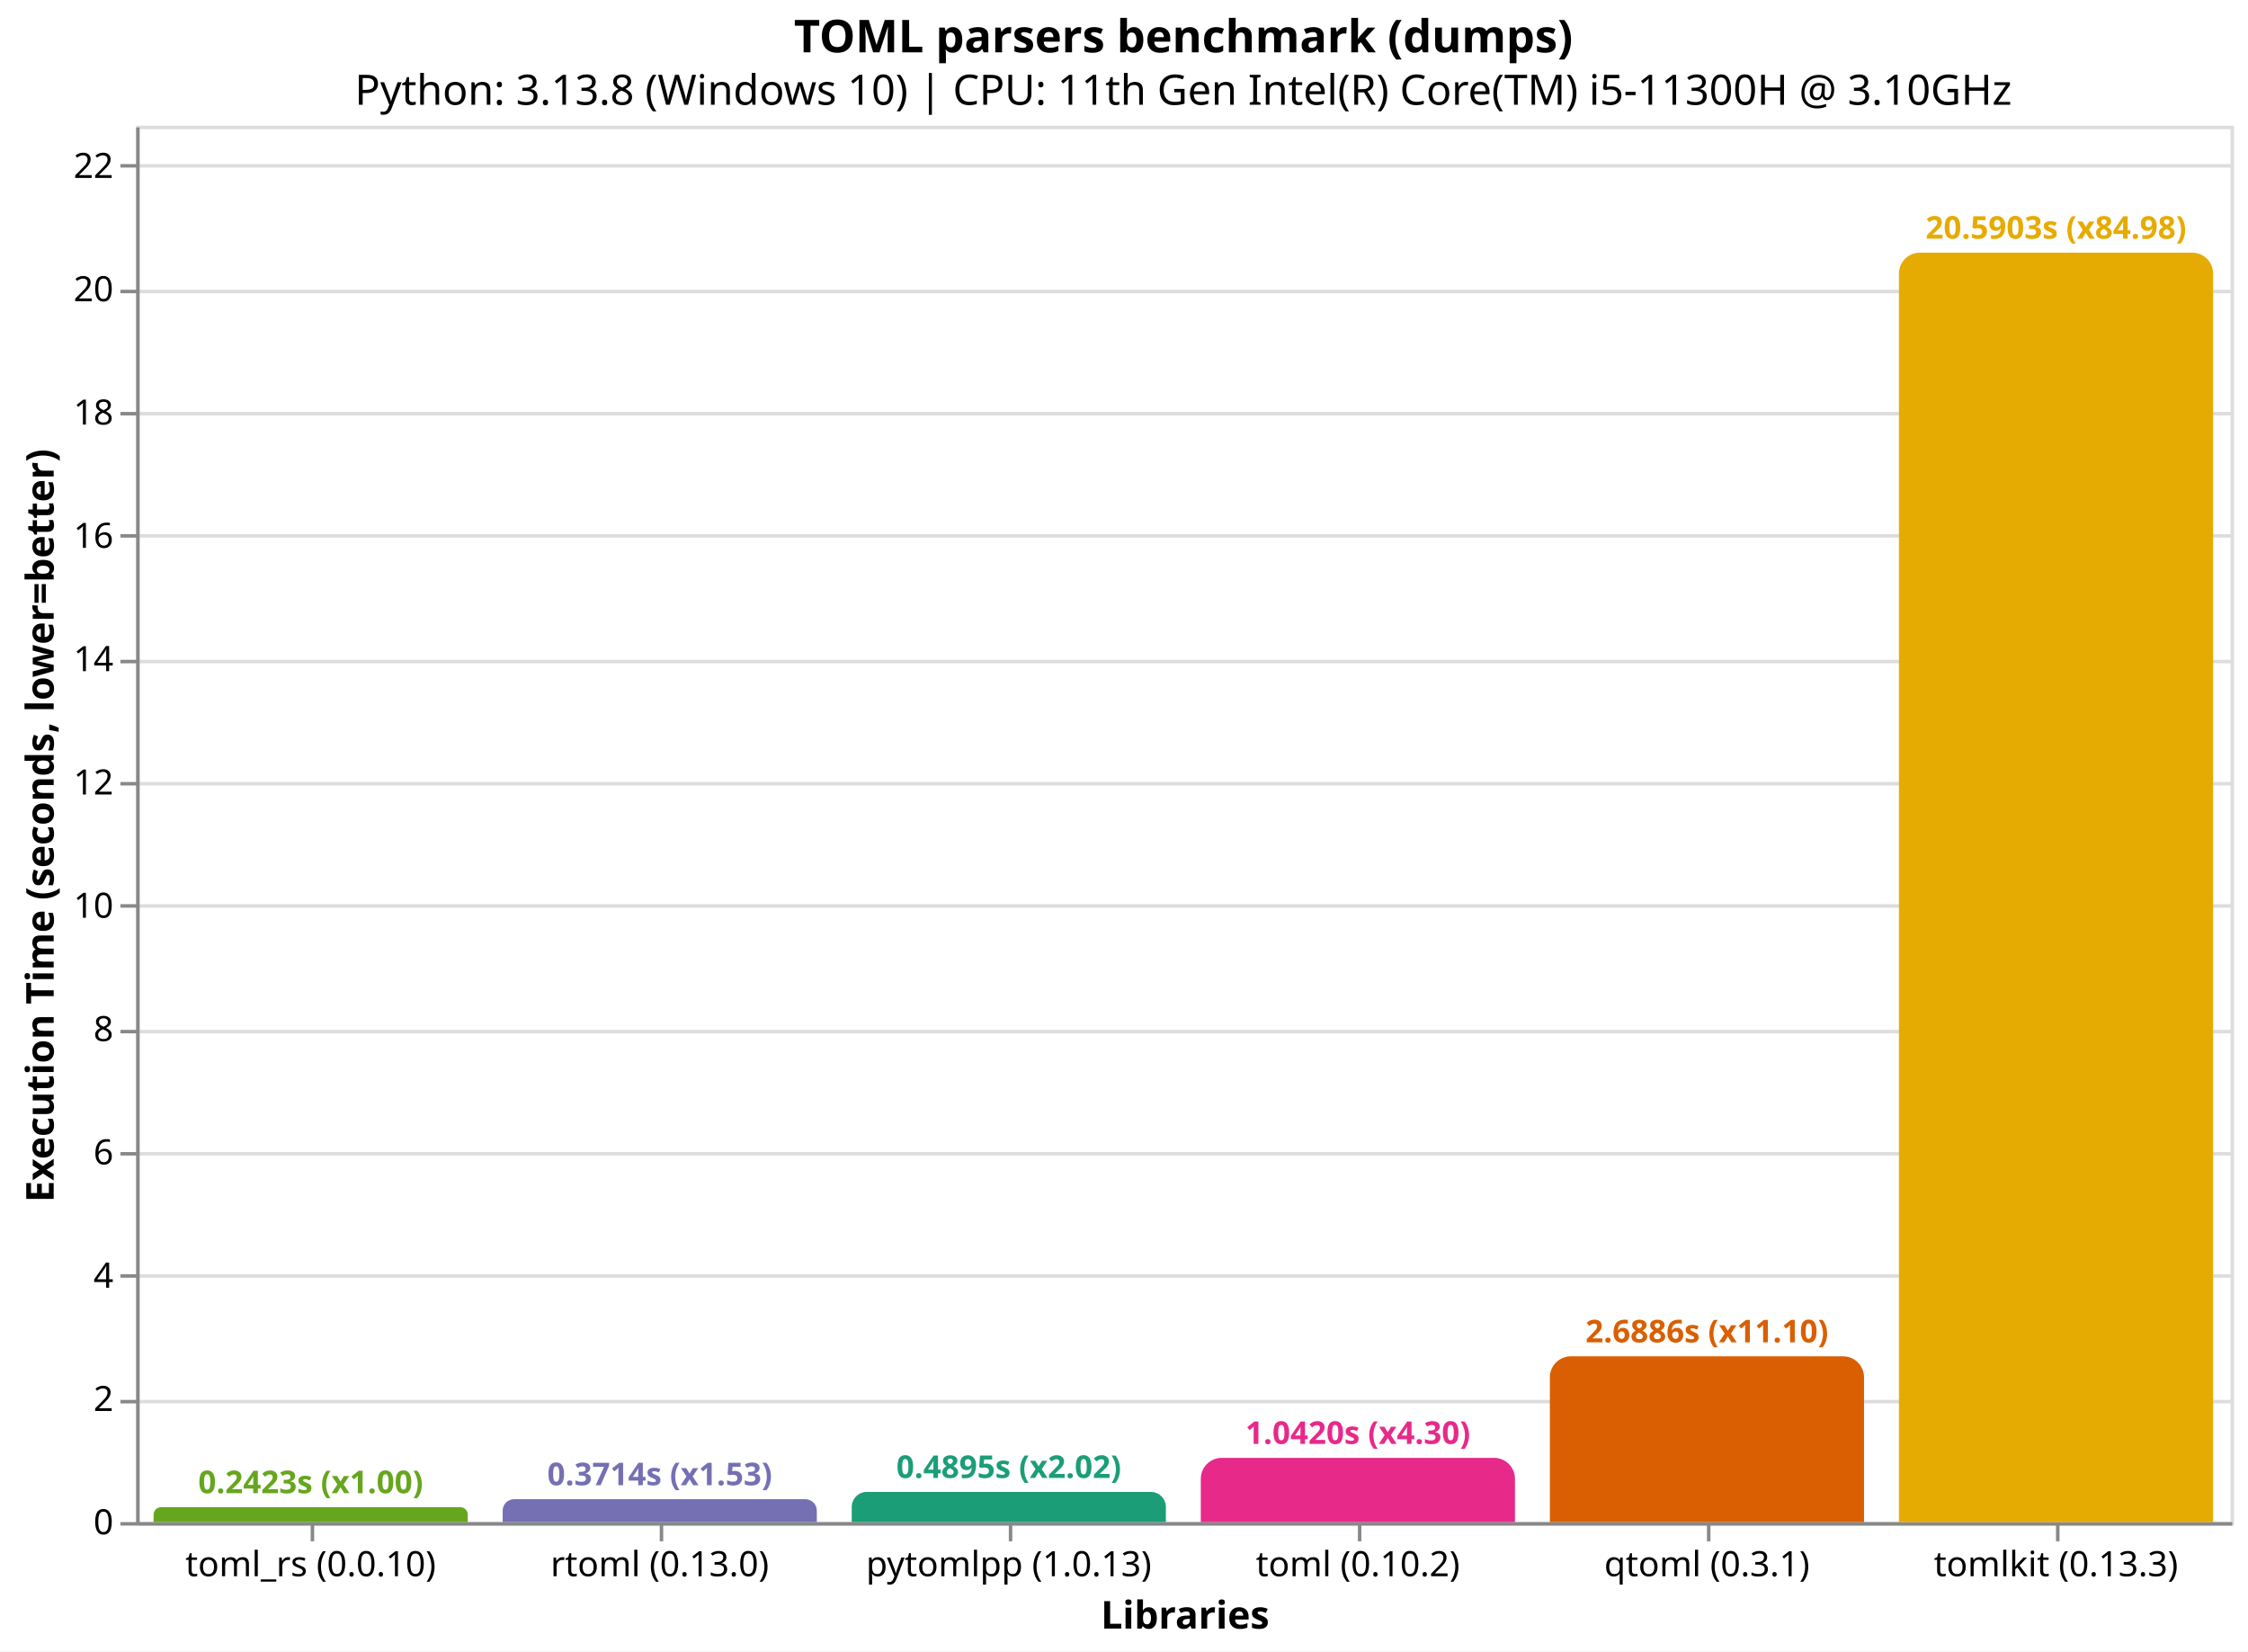
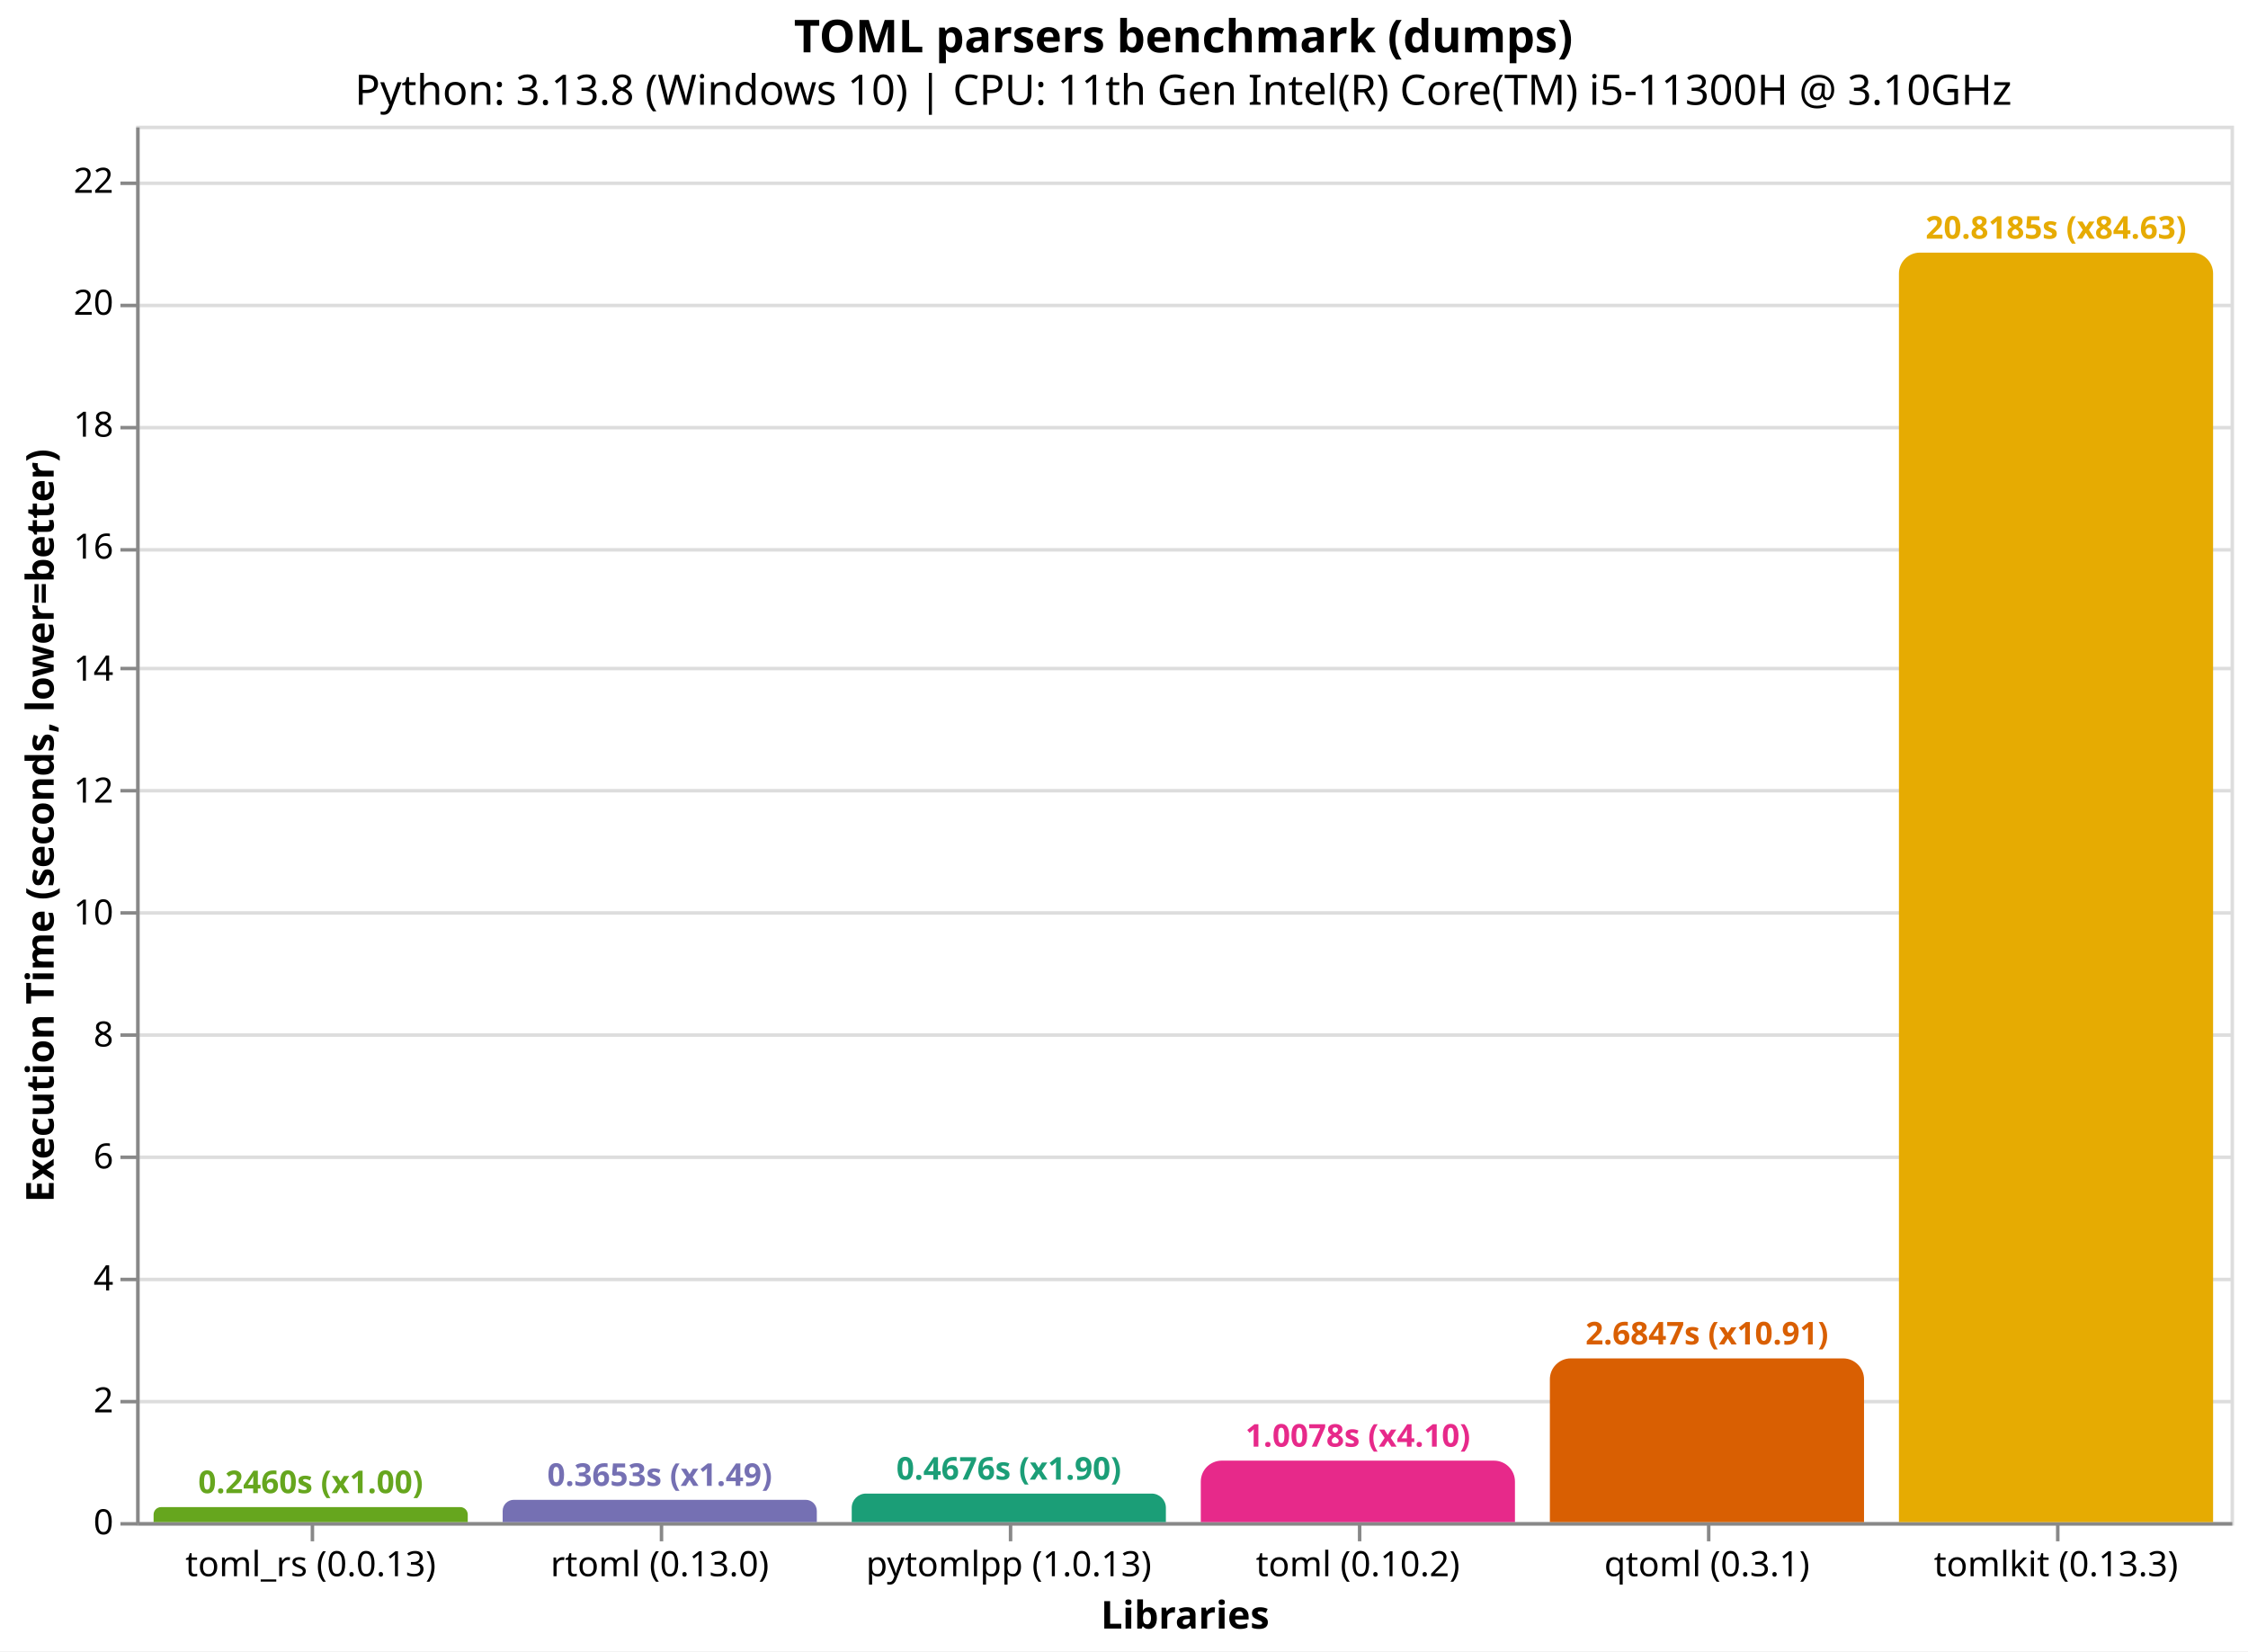
<svg xmlns="http://www.w3.org/2000/svg" version="1.1" class="marks" width="644" height="473" viewBox="0 0 644 473">
  <rect width="644" height="473" fill="white" />
  <g fill="none" stroke-miterlimit="10" transform="translate(39,36)">
    <g class="mark-group role-frame root" role="graphics-object" aria-roledescription="group mark container">
      <g transform="translate(0,0)">
        <path class="background" aria-hidden="true" d="M0.5,0.5h600v400h-600Z" stroke="#ddd" />
        <g>
          <g class="mark-group role-axis" aria-hidden="true">
            <g transform="translate(0.5,0.5)">
              <path class="background" aria-hidden="true" d="M0,0h0v0h0Z" pointer-events="none" />
              <g>
                <g class="mark-rule role-axis-grid" pointer-events="none">
                  <line transform="translate(0,400)" x2="600" y2="0" stroke="#ddd" stroke-width="1" opacity="1" />
                  <line transform="translate(0,365)" x2="600" y2="0" stroke="#ddd" stroke-width="1" opacity="1" />
-                   <line transform="translate(0,329)" x2="600" y2="0" stroke="#ddd" stroke-width="1" opacity="1" />
-                   <line transform="translate(0,294)" x2="600" y2="0" stroke="#ddd" stroke-width="1" opacity="1" />
-                   <line transform="translate(0,259)" x2="600" y2="0" stroke="#ddd" stroke-width="1" opacity="1" />
-                   <line transform="translate(0,223)" x2="600" y2="0" stroke="#ddd" stroke-width="1" opacity="1" />
-                   <line transform="translate(0,188)" x2="600" y2="0" stroke="#ddd" stroke-width="1" opacity="1" />
-                   <line transform="translate(0,153)" x2="600" y2="0" stroke="#ddd" stroke-width="1" opacity="1" />
-                   <line transform="translate(0,117)" x2="600" y2="0" stroke="#ddd" stroke-width="1" opacity="1" />
-                   <line transform="translate(0,82)" x2="600" y2="0" stroke="#ddd" stroke-width="1" opacity="1" />
-                   <line transform="translate(0,47)" x2="600" y2="0" stroke="#ddd" stroke-width="1" opacity="1" />
-                   <line transform="translate(0,11)" x2="600" y2="0" stroke="#ddd" stroke-width="1" opacity="1" />
-                 </g>
-               </g>
-               <path class="foreground" aria-hidden="true" d="" pointer-events="none" display="none" />
-             </g>
-           </g>
-           <g class="mark-group role-axis" role="graphics-symbol" aria-roledescription="axis" aria-label="X-axis titled 'Libraries' for a discrete scale with 6 values: toml_rs (0.0.10), rtoml (0.13.0), pytomlpp (1.0.13), toml (0.10.2), qtoml (0.3.1), tomlkit (0.13.3)">
+                   <line transform="translate(0,330)" x2="600" y2="0" stroke="#ddd" stroke-width="1" opacity="1" />
+                   <line transform="translate(0,295)" x2="600" y2="0" stroke="#ddd" stroke-width="1" opacity="1" />
+                   <line transform="translate(0,260)" x2="600" y2="0" stroke="#ddd" stroke-width="1" opacity="1" />
+                   <line transform="translate(0,225)" x2="600" y2="0" stroke="#ddd" stroke-width="1" opacity="1" />
+                   <line transform="translate(0,190)" x2="600" y2="0" stroke="#ddd" stroke-width="1" opacity="1" />
+                   <line transform="translate(0,155)" x2="600" y2="0" stroke="#ddd" stroke-width="1" opacity="1" />
+                   <line transform="translate(0,121)" x2="600" y2="0" stroke="#ddd" stroke-width="1" opacity="1" />
+                   <line transform="translate(0,86)" x2="600" y2="0" stroke="#ddd" stroke-width="1" opacity="1" />
+                   <line transform="translate(0,51)" x2="600" y2="0" stroke="#ddd" stroke-width="1" opacity="1" />
+                   <line transform="translate(0,16)" x2="600" y2="0" stroke="#ddd" stroke-width="1" opacity="1" />
+                 </g>
+               </g>
+               <path class="foreground" aria-hidden="true" d="" pointer-events="none" display="none" />
+             </g>
+           </g>
+           <g class="mark-group role-axis" role="graphics-symbol" aria-roledescription="axis" aria-label="X-axis titled 'Libraries' for a discrete scale with 6 values: toml_rs (0.0.13), rtoml (0.13.0), pytomlpp (1.0.13), toml (0.10.2), qtoml (0.3.1), tomlkit (0.13.3)">
            <g transform="translate(0.5,400.5)">
              <path class="background" aria-hidden="true" d="M0,0h0v0h0Z" pointer-events="none" />
              <g>
                <g class="mark-rule role-axis-tick" pointer-events="none">
                  <line transform="translate(50,0)" x2="0" y2="5" stroke="#888" stroke-width="1" opacity="1" />
                  <line transform="translate(150,0)" x2="0" y2="5" stroke="#888" stroke-width="1" opacity="1" />
                  <line transform="translate(250,0)" x2="0" y2="5" stroke="#888" stroke-width="1" opacity="1" />
                  <line transform="translate(350,0)" x2="0" y2="5" stroke="#888" stroke-width="1" opacity="1" />
                  <line transform="translate(450,0)" x2="0" y2="5" stroke="#888" stroke-width="1" opacity="1" />
                  <line transform="translate(550,0)" x2="0" y2="5" stroke="#888" stroke-width="1" opacity="1" />
                </g>
                <g class="mark-text role-axis-label" pointer-events="none">
-                   <text text-anchor="middle" transform="translate(49.5,15)" font-family="sans-serif" font-size="10px" fill="#000" opacity="1">toml_rs (0.0.10)</text>
+                   <text text-anchor="middle" transform="translate(49.5,15)" font-family="sans-serif" font-size="10px" fill="#000" opacity="1">toml_rs (0.0.13)</text>
                  <text text-anchor="middle" transform="translate(149.5,15)" font-family="sans-serif" font-size="10px" fill="#000" opacity="1">rtoml (0.13.0)</text>
                  <text text-anchor="middle" transform="translate(249.5,15)" font-family="sans-serif" font-size="10px" fill="#000" opacity="1">pytomlpp (1.0.13)</text>
                  <text text-anchor="middle" transform="translate(349.5,15)" font-family="sans-serif" font-size="10px" fill="#000" opacity="1">toml (0.10.2)</text>
                  <text text-anchor="middle" transform="translate(449.5,15)" font-family="sans-serif" font-size="10px" fill="#000" opacity="1">qtoml (0.3.1)</text>
                  <text text-anchor="middle" transform="translate(549.5,15)" font-family="sans-serif" font-size="10px" fill="#000" opacity="1">tomlkit (0.13.3)</text>
                </g>
                <g class="mark-rule role-axis-domain" pointer-events="none">
                  <line transform="translate(0,0)" x2="600" y2="0" stroke="#888" stroke-width="1" opacity="1" />
                </g>
                <g class="mark-text role-axis-title" pointer-events="none">
                  <text text-anchor="middle" transform="translate(300,30)" font-family="sans-serif" font-size="11px" font-weight="bold" fill="#000" opacity="1">Libraries</text>
                </g>
              </g>
              <path class="foreground" aria-hidden="true" d="" pointer-events="none" display="none" />
            </g>
          </g>
          <g class="mark-group role-axis" role="graphics-symbol" aria-roledescription="axis" aria-label="Y-axis titled 'Execution Time (seconds, lower=better)' for a linear scale with values from 0 to 23">
            <g transform="translate(0.5,0.5)">
              <path class="background" aria-hidden="true" d="M0,0h0v0h0Z" pointer-events="none" />
              <g>
                <g class="mark-rule role-axis-tick" pointer-events="none">
                  <line transform="translate(0,400)" x2="-5" y2="0" stroke="#888" stroke-width="1" opacity="1" />
                  <line transform="translate(0,365)" x2="-5" y2="0" stroke="#888" stroke-width="1" opacity="1" />
-                   <line transform="translate(0,329)" x2="-5" y2="0" stroke="#888" stroke-width="1" opacity="1" />
-                   <line transform="translate(0,294)" x2="-5" y2="0" stroke="#888" stroke-width="1" opacity="1" />
-                   <line transform="translate(0,259)" x2="-5" y2="0" stroke="#888" stroke-width="1" opacity="1" />
-                   <line transform="translate(0,223)" x2="-5" y2="0" stroke="#888" stroke-width="1" opacity="1" />
-                   <line transform="translate(0,188)" x2="-5" y2="0" stroke="#888" stroke-width="1" opacity="1" />
-                   <line transform="translate(0,153)" x2="-5" y2="0" stroke="#888" stroke-width="1" opacity="1" />
-                   <line transform="translate(0,117)" x2="-5" y2="0" stroke="#888" stroke-width="1" opacity="1" />
-                   <line transform="translate(0,82)" x2="-5" y2="0" stroke="#888" stroke-width="1" opacity="1" />
-                   <line transform="translate(0,47)" x2="-5" y2="0" stroke="#888" stroke-width="1" opacity="1" />
-                   <line transform="translate(0,11)" x2="-5" y2="0" stroke="#888" stroke-width="1" opacity="1" />
+                   <line transform="translate(0,330)" x2="-5" y2="0" stroke="#888" stroke-width="1" opacity="1" />
+                   <line transform="translate(0,295)" x2="-5" y2="0" stroke="#888" stroke-width="1" opacity="1" />
+                   <line transform="translate(0,260)" x2="-5" y2="0" stroke="#888" stroke-width="1" opacity="1" />
+                   <line transform="translate(0,225)" x2="-5" y2="0" stroke="#888" stroke-width="1" opacity="1" />
+                   <line transform="translate(0,190)" x2="-5" y2="0" stroke="#888" stroke-width="1" opacity="1" />
+                   <line transform="translate(0,155)" x2="-5" y2="0" stroke="#888" stroke-width="1" opacity="1" />
+                   <line transform="translate(0,121)" x2="-5" y2="0" stroke="#888" stroke-width="1" opacity="1" />
+                   <line transform="translate(0,86)" x2="-5" y2="0" stroke="#888" stroke-width="1" opacity="1" />
+                   <line transform="translate(0,51)" x2="-5" y2="0" stroke="#888" stroke-width="1" opacity="1" />
+                   <line transform="translate(0,16)" x2="-5" y2="0" stroke="#888" stroke-width="1" opacity="1" />
                </g>
                <g class="mark-text role-axis-label" pointer-events="none">
                  <text text-anchor="end" transform="translate(-7,403)" font-family="sans-serif" font-size="10px" fill="#000" opacity="1">0</text>
-                   <text text-anchor="end" transform="translate(-7,367.6789)" font-family="sans-serif" font-size="10px" fill="#000" opacity="1">2</text>
-                   <text text-anchor="end" transform="translate(-7,332.3578)" font-family="sans-serif" font-size="10px" fill="#000" opacity="1">4</text>
-                   <text text-anchor="end" transform="translate(-7,297.0368)" font-family="sans-serif" font-size="10px" fill="#000" opacity="1">6</text>
-                   <text text-anchor="end" transform="translate(-7,261.7157)" font-family="sans-serif" font-size="10px" fill="#000" opacity="1">8</text>
-                   <text text-anchor="end" transform="translate(-7,226.3946)" font-family="sans-serif" font-size="10px" fill="#000" opacity="1">10</text>
-                   <text text-anchor="end" transform="translate(-7,191.0735)" font-family="sans-serif" font-size="10px" fill="#000" opacity="1">12</text>
-                   <text text-anchor="end" transform="translate(-7,155.7524)" font-family="sans-serif" font-size="10px" fill="#000" opacity="1">14</text>
-                   <text text-anchor="end" transform="translate(-7,120.4314)" font-family="sans-serif" font-size="10px" fill="#000" opacity="1">16</text>
-                   <text text-anchor="end" transform="translate(-7,85.11028)" font-family="sans-serif" font-size="10px" fill="#000" opacity="1">18</text>
-                   <text text-anchor="end" transform="translate(-7,49.7892)" font-family="sans-serif" font-size="10px" fill="#000" opacity="1">20</text>
-                   <text text-anchor="end" transform="translate(-7,14.46811)" font-family="sans-serif" font-size="10px" fill="#000" opacity="1">22</text>
+                   <text text-anchor="end" transform="translate(-7,368.0661)" font-family="sans-serif" font-size="10px" fill="#000" opacity="1">2</text>
+                   <text text-anchor="end" transform="translate(-7,333.1322)" font-family="sans-serif" font-size="10px" fill="#000" opacity="1">4</text>
+                   <text text-anchor="end" transform="translate(-7,298.1983)" font-family="sans-serif" font-size="10px" fill="#000" opacity="1">6</text>
+                   <text text-anchor="end" transform="translate(-7,263.2644)" font-family="sans-serif" font-size="10px" fill="#000" opacity="1">8</text>
+                   <text text-anchor="end" transform="translate(-7,228.3305)" font-family="sans-serif" font-size="10px" fill="#000" opacity="1">10</text>
+                   <text text-anchor="end" transform="translate(-7,193.3965)" font-family="sans-serif" font-size="10px" fill="#000" opacity="1">12</text>
+                   <text text-anchor="end" transform="translate(-7,158.4626)" font-family="sans-serif" font-size="10px" fill="#000" opacity="1">14</text>
+                   <text text-anchor="end" transform="translate(-7,123.5287)" font-family="sans-serif" font-size="10px" fill="#000" opacity="1">16</text>
+                   <text text-anchor="end" transform="translate(-7,88.59482)" font-family="sans-serif" font-size="10px" fill="#000" opacity="1">18</text>
+                   <text text-anchor="end" transform="translate(-7,53.66091)" font-family="sans-serif" font-size="10px" fill="#000" opacity="1">20</text>
+                   <text text-anchor="end" transform="translate(-7,18.727)" font-family="sans-serif" font-size="10px" fill="#000" opacity="1">22</text>
                </g>
                <g class="mark-rule role-axis-domain" pointer-events="none">
                  <line transform="translate(0,400)" x2="0" y2="-400" stroke="#888" stroke-width="1" opacity="1" />
                </g>
                <g class="mark-text role-axis-title" pointer-events="none">
                  <text text-anchor="middle" transform="translate(-22.12305,200) rotate(-90) translate(0,-2)" font-family="sans-serif" font-size="11px" font-weight="bold" fill="#000" opacity="1">Execution Time (seconds, lower=better)</text>
                </g>
              </g>
              <path class="foreground" aria-hidden="true" d="" pointer-events="none" display="none" />
            </g>
          </g>
          <g class="mark-group role-scope" role="graphics-object" aria-roledescription="group mark container">
-             <g transform="translate(5,395.721)">
-               <path class="background" aria-hidden="true" d="M2.14,0L87.86,0C89.041,0,90,0.959,90,2.14L90,4.279C90,4.279,90,4.279,90,4.279L0,4.279C0,4.279,0,4.279,0,4.279L0,2.14C0,0.959,0.959,0,2.14,0Z" />
+             <g transform="translate(5,395.7034)">
+               <path class="background" aria-hidden="true" d="M2.148,0L87.852,0C89.037,0,90,0.963,90,2.148L90,4.297C90,4.297,90,4.297,90,4.297L0,4.297C0,4.297,0,4.297,0,4.297L0,2.148C0,0.963,0.963,0,2.148,0Z" />
              <g clip-path="url(#clip8)">
                <g class="mark-group role-scope" role="graphics-object" aria-roledescription="group mark container">
-                   <g transform="translate(0,-395.721)">
-                     <path class="background" aria-hidden="true" d="M0,0h90v0h-90Z" />
-                     <g>
-                       <g class="mark-rect role-mark layer_0_marks" role="graphics-object" aria-roledescription="rect mark container">
-                         <path aria-label="Libraries: toml_rs (0.0.10); Execution Time (seconds, lower=better): 0.2422928; parser: toml_rs (0.0.10); Execution Time (s): 0.2423; Slowdown: 1.00" role="graphics-symbol" aria-roledescription="bar" d="M0,395.721h90v4.279h-90Z" fill="#66a61e" />
-                       </g>
-                     </g>
-                     <path class="foreground" aria-hidden="true" d="" display="none" />
-                   </g>
-                 </g>
-               </g>
-               <path class="foreground" aria-hidden="true" d="" display="none" />
-             </g>
-             <g transform="translate(105,393.4404)">
-               <path class="background" aria-hidden="true" d="M3.28,0L86.72,0C88.53,0,90,1.47,90,3.28L90,6.56C90,6.56,90,6.56,90,6.56L0,6.56C0,6.56,0,6.56,0,6.56L0,3.28C0,1.47,1.47,0,3.28,0Z" />
+                   <g transform="translate(0,-395.7034)">
+                     <path class="background" aria-hidden="true" d="M0,0h90v0h-90Z" />
+                     <g>
+                       <g class="mark-rect role-mark layer_0_marks" role="graphics-object" aria-roledescription="rect mark container">
+                         <path aria-label="Libraries: toml_rs (0.0.13); Execution Time (seconds, lower=better): 0.2459858; parser: toml_rs (0.0.13); Execution Time (s): 0.2460; Slowdown: 1.00" role="graphics-symbol" aria-roledescription="bar" d="M0,395.703h90v4.297h-90Z" fill="#66a61e" />
+                       </g>
+                     </g>
+                     <path class="foreground" aria-hidden="true" d="" display="none" />
+                   </g>
+                 </g>
+               </g>
+               <path class="foreground" aria-hidden="true" d="" display="none" />
+             </g>
+             <g transform="translate(105,393.6194)">
+               <path class="background" aria-hidden="true" d="M3.19,0L86.81,0C88.57,0,90,1.43,90,3.19L90,6.381C90,6.381,90,6.381,90,6.381L0,6.381C0,6.381,0,6.381,0,6.381L0,3.19C0,1.43,1.43,0,3.19,0Z" />
              <g clip-path="url(#clip9)">
                <g class="mark-group role-scope" role="graphics-object" aria-roledescription="group mark container">
-                   <g transform="translate(0,-393.4404)">
-                     <path class="background" aria-hidden="true" d="M0,0h90v0h-90Z" />
-                     <g>
-                       <g class="mark-rect role-mark layer_0_marks" role="graphics-object" aria-roledescription="rect mark container">
-                         <path aria-label="Libraries: rtoml (0.13.0); Execution Time (seconds, lower=better): 0.371428599999; parser: rtoml (0.13.0); Execution Time (s): 0.3714; Slowdown: 1.53" role="graphics-symbol" aria-roledescription="bar" d="M0,393.44h90v6.56h-90Z" fill="#7570b3" />
-                       </g>
-                     </g>
-                     <path class="foreground" aria-hidden="true" d="" display="none" />
-                   </g>
-                 </g>
-               </g>
-               <path class="foreground" aria-hidden="true" d="" display="none" />
-             </g>
-             <g transform="translate(205,391.3553)">
-               <path class="background" aria-hidden="true" d="M4.322,0L85.678,0C88.063,0,90,1.937,90,4.322L90,8.645C90,8.645,90,8.645,90,8.645L0,8.645C0,8.645,0,8.645,0,8.645L0,4.322C0,1.937,1.937,0,4.322,0Z" />
+                   <g transform="translate(0,-393.6194)">
+                     <path class="background" aria-hidden="true" d="M0,0h90v0h-90Z" />
+                     <g>
+                       <g class="mark-rect role-mark layer_0_marks" role="graphics-object" aria-roledescription="rect mark container">
+                         <path aria-label="Libraries: rtoml (0.13.0); Execution Time (seconds, lower=better): 0.365295000003; parser: rtoml (0.13.0); Execution Time (s): 0.3653; Slowdown: 1.49" role="graphics-symbol" aria-roledescription="bar" d="M0,393.619h90v6.381h-90Z" fill="#7570b3" />
+                       </g>
+                     </g>
+                     <path class="foreground" aria-hidden="true" d="" display="none" />
+                   </g>
+                 </g>
+               </g>
+               <path class="foreground" aria-hidden="true" d="" display="none" />
+             </g>
+             <g transform="translate(205,391.8317)">
+               <path class="background" aria-hidden="true" d="M4.084,0L85.916,0C88.17,0,90,1.83,90,4.084L90,8.168C90,8.168,90,8.168,90,8.168L0,8.168C0,8.168,0,8.168,0,8.168L0,4.084C0,1.83,1.83,0,4.084,0Z" />
              <g clip-path="url(#clip10)">
                <g class="mark-group role-scope" role="graphics-object" aria-roledescription="group mark container">
-                   <g transform="translate(0,-391.3553)">
-                     <path class="background" aria-hidden="true" d="M0,0h90v0h-90Z" />
-                     <g>
-                       <g class="mark-rect role-mark layer_0_marks" role="graphics-object" aria-roledescription="rect mark container">
-                         <path aria-label="Libraries: pytomlpp (1.0.13); Execution Time (seconds, lower=better): 0.489489600001; parser: pytomlpp (1.0.13); Execution Time (s): 0.4895; Slowdown: 2.02" role="graphics-symbol" aria-roledescription="bar" d="M0,391.355h90v8.645h-90Z" fill="#1b9e77" />
-                       </g>
-                     </g>
-                     <path class="foreground" aria-hidden="true" d="" display="none" />
-                   </g>
-                 </g>
-               </g>
-               <path class="foreground" aria-hidden="true" d="" display="none" />
-             </g>
-             <g transform="translate(305,381.5972)">
-               <path class="background" aria-hidden="true" d="M6,0L84,0C87.311,0,90,2.689,90,6L90,18.403C90,18.403,90,18.403,90,18.403L0,18.403C0,18.403,0,18.403,0,18.403L0,6C0,2.689,2.689,0,6,0Z" />
+                   <g transform="translate(0,-391.8317)">
+                     <path class="background" aria-hidden="true" d="M0,0h90v0h-90Z" />
+                     <g>
+                       <g class="mark-rect role-mark layer_0_marks" role="graphics-object" aria-roledescription="rect mark container">
+                         <path aria-label="Libraries: pytomlpp (1.0.13); Execution Time (seconds, lower=better): 0.467645600002; parser: pytomlpp (1.0.13); Execution Time (s): 0.4676; Slowdown: 1.90" role="graphics-symbol" aria-roledescription="bar" d="M0,391.832h90v8.168h-90Z" fill="#1b9e77" />
+                       </g>
+                     </g>
+                     <path class="foreground" aria-hidden="true" d="" display="none" />
+                   </g>
+                 </g>
+               </g>
+               <path class="foreground" aria-hidden="true" d="" display="none" />
+             </g>
+             <g transform="translate(305,382.3969)">
+               <path class="background" aria-hidden="true" d="M6,0L84,0C87.311,0,90,2.689,90,6L90,17.603C90,17.603,90,17.603,90,17.603L0,17.603C0,17.603,0,17.603,0,17.603L0,6C0,2.689,2.689,0,6,0Z" />
              <g clip-path="url(#clip11)">
                <g class="mark-group role-scope" role="graphics-object" aria-roledescription="group mark container">
-                   <g transform="translate(0,-381.5972)">
-                     <path class="background" aria-hidden="true" d="M0,0h90v0h-90Z" />
-                     <g>
-                       <g class="mark-rect role-mark layer_0_marks" role="graphics-object" aria-roledescription="rect mark container">
-                         <path aria-label="Libraries: toml (0.10.2); Execution Time (seconds, lower=better): 1.04203; parser: toml (0.10.2); Execution Time (s): 1.0420; Slowdown: 4.30" role="graphics-symbol" aria-roledescription="bar" d="M0,381.597h90v18.403h-90Z" fill="#e7298a" />
-                       </g>
-                     </g>
-                     <path class="foreground" aria-hidden="true" d="" display="none" />
-                   </g>
-                 </g>
-               </g>
-               <path class="foreground" aria-hidden="true" d="" display="none" />
-             </g>
-             <g transform="translate(405,352.518)">
-               <path class="background" aria-hidden="true" d="M6,0L84,0C87.311,0,90,2.689,90,6L90,47.482C90,47.482,90,47.482,90,47.482L0,47.482C0,47.482,0,47.482,0,47.482L0,6C0,2.689,2.689,0,6,0Z" />
+                   <g transform="translate(0,-382.3969)">
+                     <path class="background" aria-hidden="true" d="M0,0h90v0h-90Z" />
+                     <g>
+                       <g class="mark-rect role-mark layer_0_marks" role="graphics-object" aria-roledescription="rect mark container">
+                         <path aria-label="Libraries: toml (0.10.2); Execution Time (seconds, lower=better): 1.0077953; parser: toml (0.10.2); Execution Time (s): 1.0078; Slowdown: 4.10" role="graphics-symbol" aria-roledescription="bar" d="M0,382.397h90v17.603h-90Z" fill="#e7298a" />
+                       </g>
+                     </g>
+                     <path class="foreground" aria-hidden="true" d="" display="none" />
+                   </g>
+                 </g>
+               </g>
+               <path class="foreground" aria-hidden="true" d="" display="none" />
+             </g>
+             <g transform="translate(405,353.1066)">
+               <path class="background" aria-hidden="true" d="M6,0L84,0C87.311,0,90,2.689,90,6L90,46.893C90,46.893,90,46.893,90,46.893L0,46.893C0,46.893,0,46.893,0,46.893L0,6C0,2.689,2.689,0,6,0Z" />
              <g clip-path="url(#clip12)">
                <g class="mark-group role-scope" role="graphics-object" aria-roledescription="group mark container">
-                   <g transform="translate(0,-352.518)">
-                     <path class="background" aria-hidden="true" d="M0,0h90v0h-90Z" />
-                     <g>
-                       <g class="mark-rect role-mark layer_0_marks" role="graphics-object" aria-roledescription="rect mark container">
-                         <path aria-label="Libraries: qtoml (0.3.1); Execution Time (seconds, lower=better): 2.6885948; parser: qtoml (0.3.1); Execution Time (s): 2.6886; Slowdown: 11.10" role="graphics-symbol" aria-roledescription="bar" d="M0,352.518h90v47.482h-90Z" fill="#d95f02" />
+                   <g transform="translate(0,-353.1066)">
+                     <path class="background" aria-hidden="true" d="M0,0h90v0h-90Z" />
+                     <g>
+                       <g class="mark-rect role-mark layer_0_marks" role="graphics-object" aria-roledescription="rect mark container">
+                         <path aria-label="Libraries: qtoml (0.3.1); Execution Time (seconds, lower=better): 2.6846903; parser: qtoml (0.3.1); Execution Time (s): 2.6847; Slowdown: 10.91" role="graphics-symbol" aria-roledescription="bar" d="M0,353.107h90v46.893h-90Z" fill="#d95f02" />
                      </g>
                    </g>
                    <path class="foreground" aria-hidden="true" d="" display="none" />
                  </g>
                </g>
              </g>
              <path class="foreground" aria-hidden="true" d="" display="none" />
            </g>
            <g transform="translate(505,36.36364)">
              <path class="background" aria-hidden="true" d="M6,0L84,0C87.311,0,90,2.689,90,6L90,363.636C90,363.636,90,363.636,90,363.636L0,363.636C0,363.636,0,363.636,0,363.636L0,6C0,2.689,2.689,0,6,0Z" />
              <g clip-path="url(#clip13)">
                <g class="mark-group role-scope" role="graphics-object" aria-roledescription="group mark container">
                  <g transform="translate(0,-36.36364)">
                    <path class="background" aria-hidden="true" d="M0,0h90v0h-90Z" />
                    <g>
                      <g class="mark-rect role-mark layer_0_marks" role="graphics-object" aria-roledescription="rect mark container">
-                         <path aria-label="Libraries: tomlkit (0.13.3); Execution Time (seconds, lower=better): 20.5903307; parser: tomlkit (0.13.3); Execution Time (s): 20.5903; Slowdown: 84.98" role="graphics-symbol" aria-roledescription="bar" d="M0,36.364h90v363.636h-90Z" fill="#e6ab02" />
+                         <path aria-label="Libraries: tomlkit (0.13.3); Execution Time (seconds, lower=better): 20.8185325; parser: tomlkit (0.13.3); Execution Time (s): 20.8185; Slowdown: 84.63" role="graphics-symbol" aria-roledescription="bar" d="M0,36.364h90v363.636h-90Z" fill="#e6ab02" />
                      </g>
                    </g>
                    <path class="foreground" aria-hidden="true" d="" display="none" />
                  </g>
                </g>
              </g>
              <path class="foreground" aria-hidden="true" d="" display="none" />
            </g>
          </g>
          <g class="mark-text role-mark layer_1_marks" role="graphics-object" aria-roledescription="text mark container">
-             <text aria-label="Libraries: toml_rs (0.0.10); Execution Time (seconds, lower=better): 0.2422928; parser: toml_rs (0.0.10); label: 0.2423s (x1.00); Execution Time (s): 0.2423; Slowdown: 1.00" role="graphics-symbol" aria-roledescription="text mark" text-anchor="middle" transform="translate(50,391.721)" font-family="sans-serif" font-size="9px" font-weight="bold" fill="#66a61e">0.2423s (x1.00)</text>
-             <text aria-label="Libraries: rtoml (0.13.0); Execution Time (seconds, lower=better): 0.371428599999; parser: rtoml (0.13.0); label: 0.3714s (x1.53); Execution Time (s): 0.3714; Slowdown: 1.53" role="graphics-symbol" aria-roledescription="text mark" text-anchor="middle" transform="translate(150,389.4404)" font-family="sans-serif" font-size="9px" font-weight="bold" fill="#7570b3">0.3714s (x1.53)</text>
-             <text aria-label="Libraries: pytomlpp (1.0.13); Execution Time (seconds, lower=better): 0.489489600001; parser: pytomlpp (1.0.13); label: 0.4895s (x2.02); Execution Time (s): 0.4895; Slowdown: 2.02" role="graphics-symbol" aria-roledescription="text mark" text-anchor="middle" transform="translate(250,387.3553)" font-family="sans-serif" font-size="9px" font-weight="bold" fill="#1b9e77">0.4895s (x2.02)</text>
-             <text aria-label="Libraries: toml (0.10.2); Execution Time (seconds, lower=better): 1.04203; parser: toml (0.10.2); label: 1.0420s (x4.30); Execution Time (s): 1.0420; Slowdown: 4.30" role="graphics-symbol" aria-roledescription="text mark" text-anchor="middle" transform="translate(350,377.5972)" font-family="sans-serif" font-size="9px" font-weight="bold" fill="#e7298a">1.0420s (x4.30)</text>
-             <text aria-label="Libraries: qtoml (0.3.1); Execution Time (seconds, lower=better): 2.6885948; parser: qtoml (0.3.1); label: 2.6886s (x11.10); Execution Time (s): 2.6886; Slowdown: 11.10" role="graphics-symbol" aria-roledescription="text mark" text-anchor="middle" transform="translate(450,348.518)" font-family="sans-serif" font-size="9px" font-weight="bold" fill="#d95f02">2.6886s (x11.10)</text>
-             <text aria-label="Libraries: tomlkit (0.13.3); Execution Time (seconds, lower=better): 20.5903307; parser: tomlkit (0.13.3); label: 20.5903s (x84.98); Execution Time (s): 20.5903; Slowdown: 84.98" role="graphics-symbol" aria-roledescription="text mark" text-anchor="middle" transform="translate(550,32.36364)" font-family="sans-serif" font-size="9px" font-weight="bold" fill="#e6ab02">20.5903s (x84.98)</text>
+             <text aria-label="Libraries: toml_rs (0.0.13); Execution Time (seconds, lower=better): 0.2459858; parser: toml_rs (0.0.13); label: 0.2460s (x1.00); Execution Time (s): 0.2460; Slowdown: 1.00" role="graphics-symbol" aria-roledescription="text mark" text-anchor="middle" transform="translate(50,391.7034)" font-family="sans-serif" font-size="9px" font-weight="bold" fill="#66a61e">0.2460s (x1.00)</text>
+             <text aria-label="Libraries: rtoml (0.13.0); Execution Time (seconds, lower=better): 0.365295000003; parser: rtoml (0.13.0); label: 0.3653s (x1.49); Execution Time (s): 0.3653; Slowdown: 1.49" role="graphics-symbol" aria-roledescription="text mark" text-anchor="middle" transform="translate(150,389.6194)" font-family="sans-serif" font-size="9px" font-weight="bold" fill="#7570b3">0.3653s (x1.49)</text>
+             <text aria-label="Libraries: pytomlpp (1.0.13); Execution Time (seconds, lower=better): 0.467645600002; parser: pytomlpp (1.0.13); label: 0.4676s (x1.90); Execution Time (s): 0.4676; Slowdown: 1.90" role="graphics-symbol" aria-roledescription="text mark" text-anchor="middle" transform="translate(250,387.8317)" font-family="sans-serif" font-size="9px" font-weight="bold" fill="#1b9e77">0.4676s (x1.90)</text>
+             <text aria-label="Libraries: toml (0.10.2); Execution Time (seconds, lower=better): 1.0077953; parser: toml (0.10.2); label: 1.0078s (x4.10); Execution Time (s): 1.0078; Slowdown: 4.10" role="graphics-symbol" aria-roledescription="text mark" text-anchor="middle" transform="translate(350,378.3969)" font-family="sans-serif" font-size="9px" font-weight="bold" fill="#e7298a">1.0078s (x4.10)</text>
+             <text aria-label="Libraries: qtoml (0.3.1); Execution Time (seconds, lower=better): 2.6846903; parser: qtoml (0.3.1); label: 2.6847s (x10.91); Execution Time (s): 2.6847; Slowdown: 10.91" role="graphics-symbol" aria-roledescription="text mark" text-anchor="middle" transform="translate(450,349.1066)" font-family="sans-serif" font-size="9px" font-weight="bold" fill="#d95f02">2.6847s (x10.91)</text>
+             <text aria-label="Libraries: tomlkit (0.13.3); Execution Time (seconds, lower=better): 20.8185325; parser: tomlkit (0.13.3); label: 20.8185s (x84.63); Execution Time (s): 20.8185; Slowdown: 84.63" role="graphics-symbol" aria-roledescription="text mark" text-anchor="middle" transform="translate(550,32.36364)" font-family="sans-serif" font-size="9px" font-weight="bold" fill="#e6ab02">20.8185s (x84.63)</text>
          </g>
          <g class="mark-group role-title">
            <g transform="translate(300,-31)">
              <path class="background" aria-hidden="true" d="M0,0h0v0h0Z" pointer-events="none" />
              <g>
                <g class="mark-text role-title-text" role="graphics-symbol" aria-roledescription="title" aria-label="Title text 'TOML parsers benchmark (dumps)'" pointer-events="none">
                  <text text-anchor="middle" transform="translate(0,10)" font-family="sans-serif" font-size="13px" font-weight="bold" fill="#000" opacity="1">TOML parsers benchmark (dumps)</text>
                </g>
                <g class="mark-text role-title-subtitle" role="graphics-symbol" aria-roledescription="subtitle" aria-label="Subtitle text 'Python: 3.13.8 (Windows 10) | CPU: 11th Gen Intel(R) Core(TM) i5-11300H @ 3.10GHz'" pointer-events="none">
                  <text text-anchor="middle" transform="translate(0,25)" font-family="sans-serif" font-size="12px" fill="#000" opacity="1">Python: 3.13.8 (Windows 10) | CPU: 11th Gen Intel(R) Core(TM) i5-11300H @ 3.10GHz</text>
                </g>
              </g>
              <path class="foreground" aria-hidden="true" d="" pointer-events="none" display="none" />
            </g>
          </g>
        </g>
        <path class="foreground" aria-hidden="true" d="" display="none" />
      </g>
    </g>
  </g>
  <defs>
    <clipPath id="clip8">
-       <path d="M2.14,0L87.86,0C89.041,0,90,0.959,90,2.14L90,4.279C90,4.279,90,4.279,90,4.279L0,4.279C0,4.279,0,4.279,0,4.279L0,2.14C0,0.959,0.959,0,2.14,0Z" />
+       <path d="M2.148,0L87.852,0C89.037,0,90,0.963,90,2.148L90,4.297C90,4.297,90,4.297,90,4.297L0,4.297C0,4.297,0,4.297,0,4.297L0,2.148C0,0.963,0.963,0,2.148,0Z" />
    </clipPath>
    <clipPath id="clip9">
-       <path d="M3.28,0L86.72,0C88.53,0,90,1.47,90,3.28L90,6.56C90,6.56,90,6.56,90,6.56L0,6.56C0,6.56,0,6.56,0,6.56L0,3.28C0,1.47,1.47,0,3.28,0Z" />
+       <path d="M3.19,0L86.81,0C88.57,0,90,1.43,90,3.19L90,6.381C90,6.381,90,6.381,90,6.381L0,6.381C0,6.381,0,6.381,0,6.381L0,3.19C0,1.43,1.43,0,3.19,0Z" />
    </clipPath>
    <clipPath id="clip10">
-       <path d="M4.322,0L85.678,0C88.063,0,90,1.937,90,4.322L90,8.645C90,8.645,90,8.645,90,8.645L0,8.645C0,8.645,0,8.645,0,8.645L0,4.322C0,1.937,1.937,0,4.322,0Z" />
+       <path d="M4.084,0L85.916,0C88.17,0,90,1.83,90,4.084L90,8.168C90,8.168,90,8.168,90,8.168L0,8.168C0,8.168,0,8.168,0,8.168L0,4.084C0,1.83,1.83,0,4.084,0Z" />
    </clipPath>
    <clipPath id="clip11">
-       <path d="M6,0L84,0C87.311,0,90,2.689,90,6L90,18.403C90,18.403,90,18.403,90,18.403L0,18.403C0,18.403,0,18.403,0,18.403L0,6C0,2.689,2.689,0,6,0Z" />
+       <path d="M6,0L84,0C87.311,0,90,2.689,90,6L90,17.603C90,17.603,90,17.603,90,17.603L0,17.603C0,17.603,0,17.603,0,17.603L0,6C0,2.689,2.689,0,6,0Z" />
    </clipPath>
    <clipPath id="clip12">
-       <path d="M6,0L84,0C87.311,0,90,2.689,90,6L90,47.482C90,47.482,90,47.482,90,47.482L0,47.482C0,47.482,0,47.482,0,47.482L0,6C0,2.689,2.689,0,6,0Z" />
+       <path d="M6,0L84,0C87.311,0,90,2.689,90,6L90,46.893C90,46.893,90,46.893,90,46.893L0,46.893C0,46.893,0,46.893,0,46.893L0,6C0,2.689,2.689,0,6,0Z" />
    </clipPath>
    <clipPath id="clip13">
      <path d="M6,0L84,0C87.311,0,90,2.689,90,6L90,363.636C90,363.636,90,363.636,90,363.636L0,363.636C0,363.636,0,363.636,0,363.636L0,6C0,2.689,2.689,0,6,0Z" />
    </clipPath>
  </defs>
</svg>
